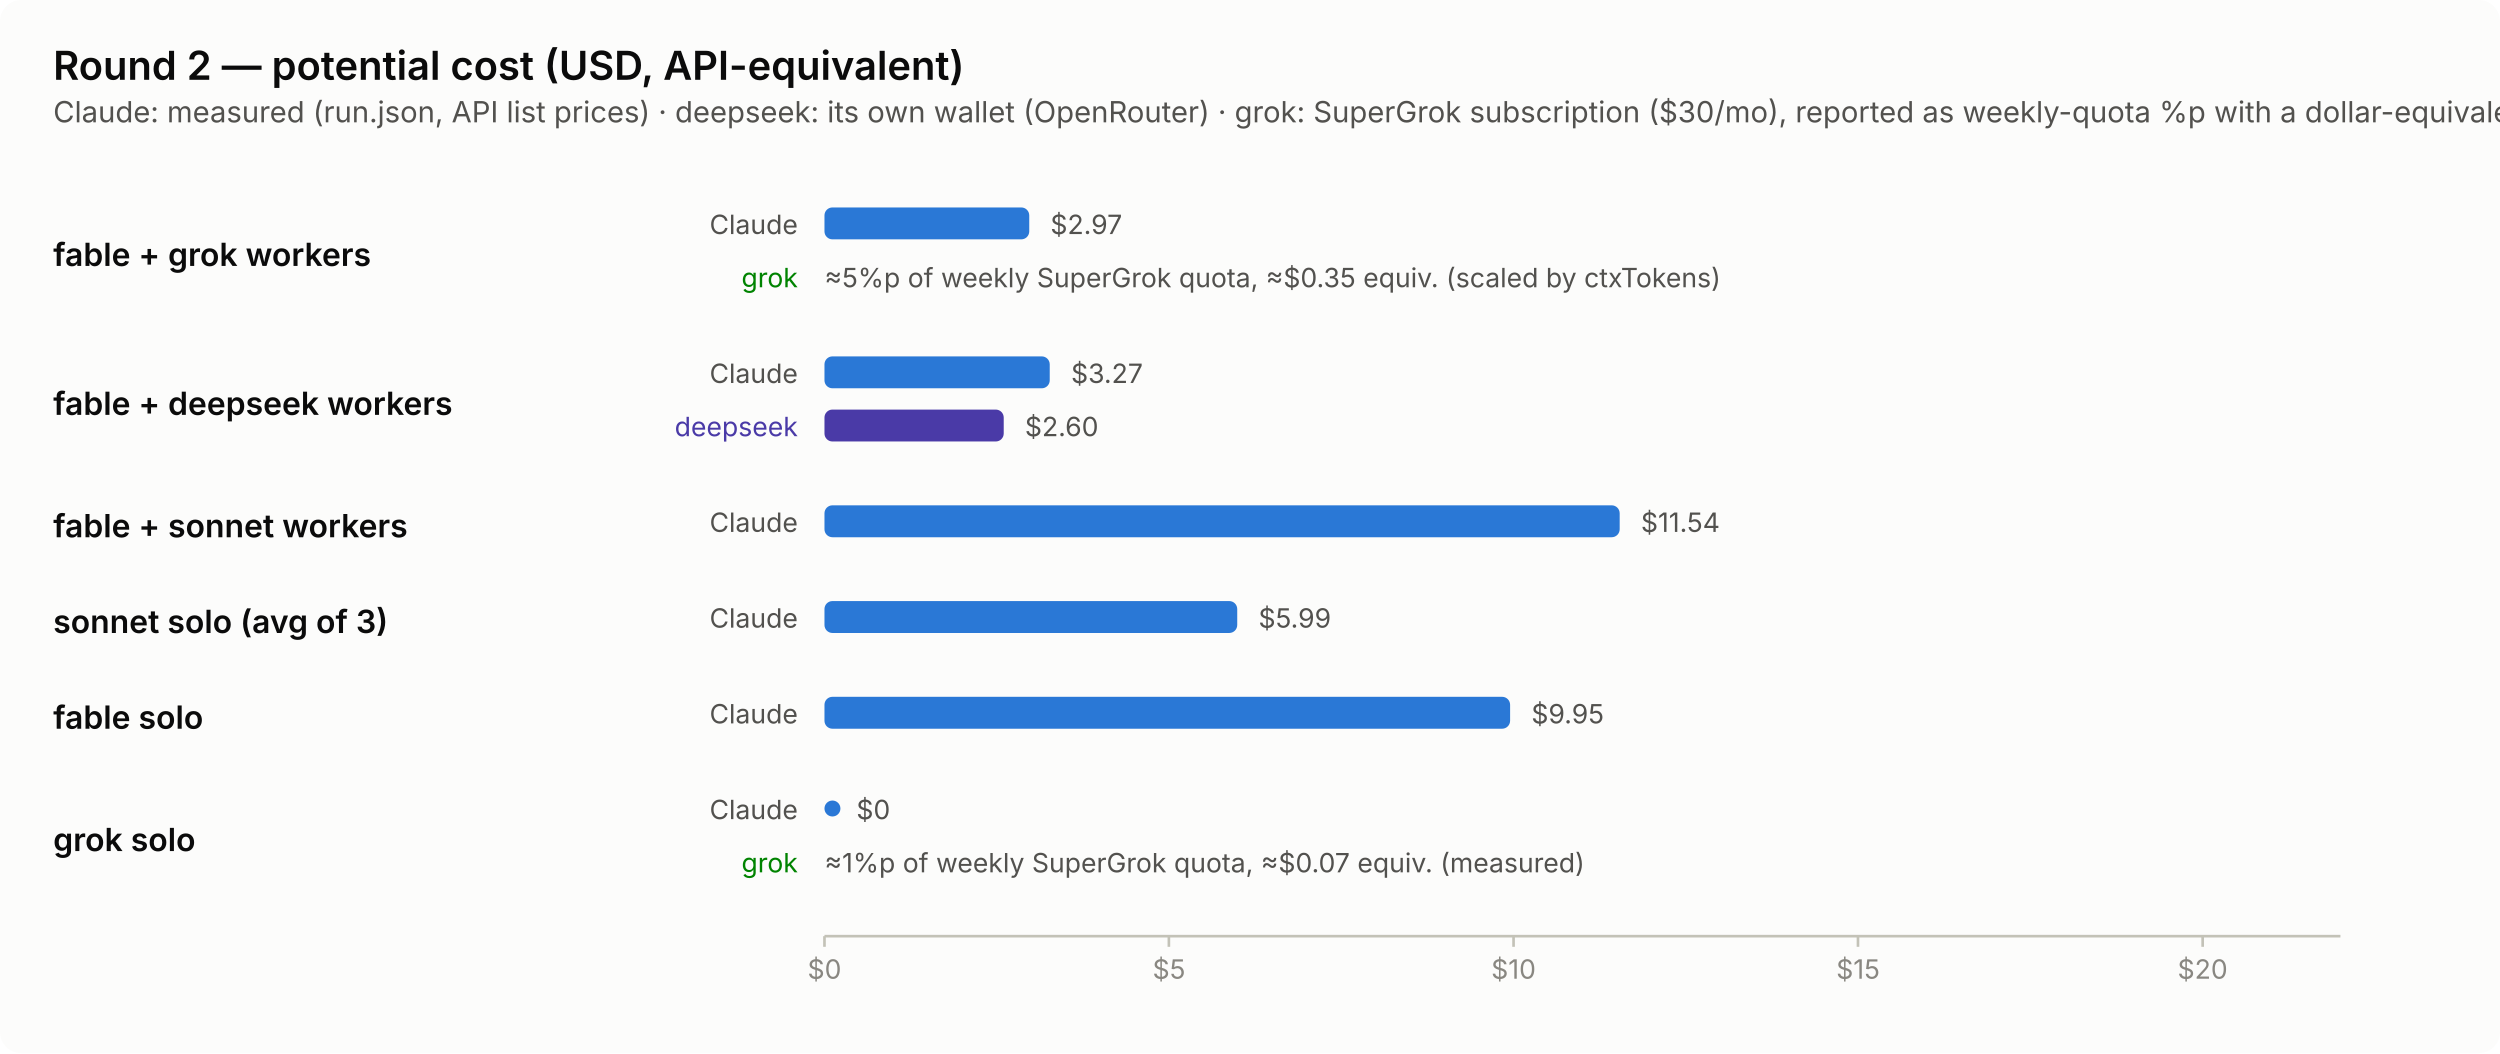
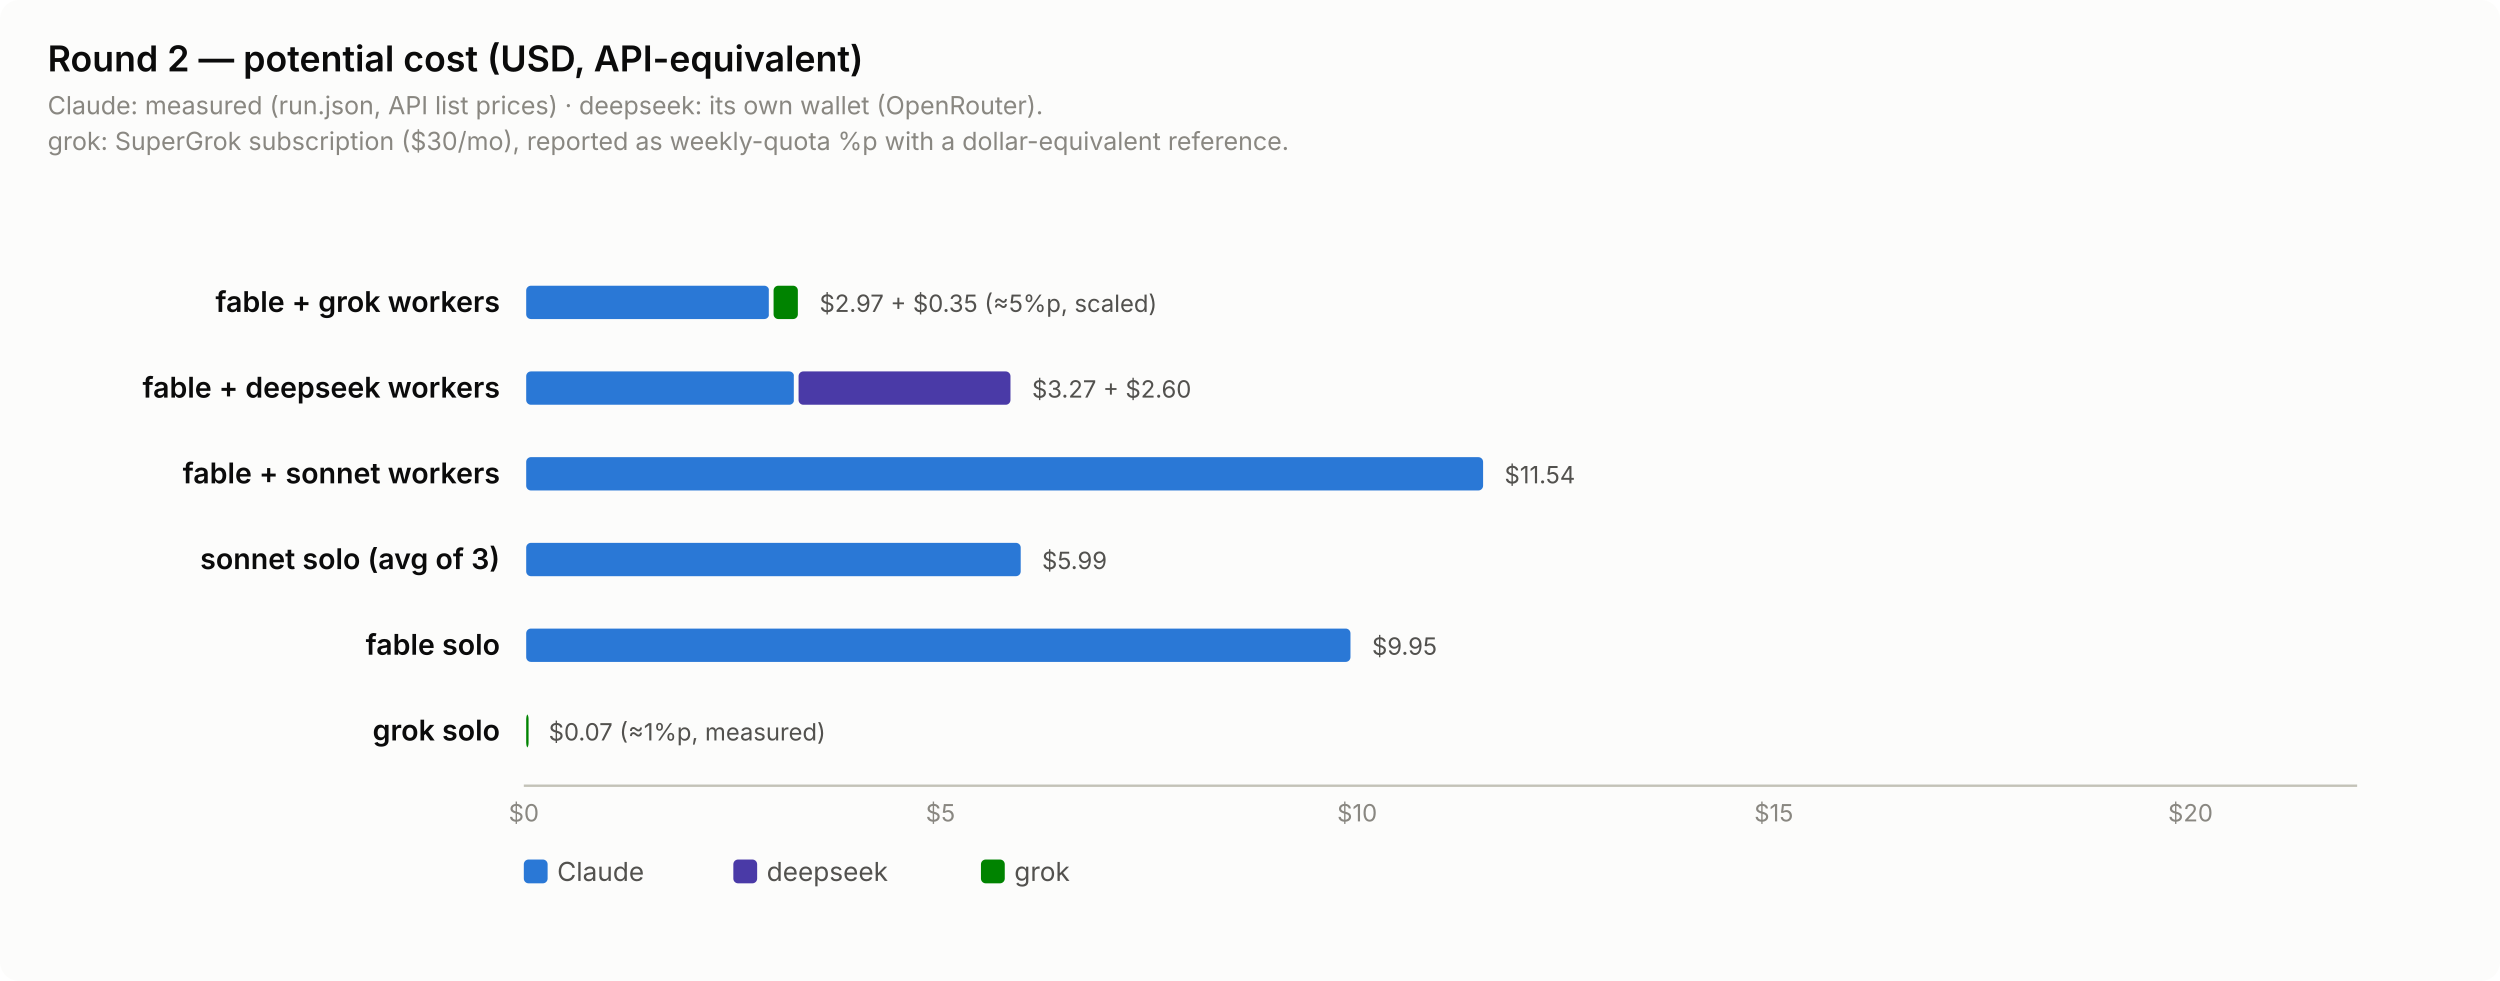
- <svg xmlns="http://www.w3.org/2000/svg" viewBox="0 0 940 396" width="940" height="396" role="img" aria-label="Round 2 potential cost per configuration">
-   <rect width="940" height="396" rx="8" fill="#fcfcfb" />
+ <svg xmlns="http://www.w3.org/2000/svg" viewBox="0 0 1050 412" width="1050" height="412" role="img" aria-label="Round 2 potential cost per configuration">
+   <rect width="1050" height="412" rx="8" fill="#fcfcfb" />
  <text x="20" y="30" font-size="15" fill="#0b0b0b" text-anchor="start" font-weight="600" font-family="system-ui,-apple-system,Segoe UI,sans-serif">Round 2 — potential cost (USD, API-equivalent)</text>
-   <text x="20" y="46" font-size="11" fill="#52514e" text-anchor="start" font-weight="normal" font-family="system-ui,-apple-system,Segoe UI,sans-serif">Claude: measured (run.json, API list prices) · deepseek: its own wallet (OpenRouter) · grok: SuperGrok subscription ($30/mo), reported as weekly-quota %p with a dollar-equivalent reference.</text>
-   <text x="20" y="100.0" font-size="12" fill="#0b0b0b" text-anchor="start" font-weight="600" font-family="system-ui,-apple-system,Segoe UI,sans-serif">fable + grok workers</text>
-   <text x="300" y="88" font-size="10" fill="#52514e" text-anchor="end" font-weight="normal" font-family="system-ui,-apple-system,Segoe UI,sans-serif">Claude</text>
-   <rect x="310" y="78" width="77.0" height="12" rx="3" fill="#2a78d6" />
-   <text x="394.95" y="88" font-size="10" fill="#52514e" text-anchor="start" font-weight="normal" font-family="system-ui,-apple-system,Segoe UI,sans-serif">$2.97</text>
-   <text x="300" y="108" font-size="10" fill="#008300" text-anchor="end" font-weight="normal" font-family="system-ui,-apple-system,Segoe UI,sans-serif">grok</text>
-   <text x="310" y="108" font-size="10" fill="#52514e" text-anchor="start" font-weight="normal" font-family="system-ui,-apple-system,Segoe UI,sans-serif">≈5%p of weekly SuperGrok quota, ≈$0.35 equiv. (scaled by ctxTokens)</text>
-   <text x="20" y="156.0" font-size="12" fill="#0b0b0b" text-anchor="start" font-weight="600" font-family="system-ui,-apple-system,Segoe UI,sans-serif">fable + deepseek workers</text>
-   <text x="300" y="144" font-size="10" fill="#52514e" text-anchor="end" font-weight="normal" font-family="system-ui,-apple-system,Segoe UI,sans-serif">Claude</text>
-   <rect x="310" y="134" width="84.7" height="12" rx="3" fill="#2a78d6" />
-   <text x="402.723" y="144" font-size="10" fill="#52514e" text-anchor="start" font-weight="normal" font-family="system-ui,-apple-system,Segoe UI,sans-serif">$3.27</text>
-   <text x="300" y="164" font-size="10" fill="#4a3aa7" text-anchor="end" font-weight="normal" font-family="system-ui,-apple-system,Segoe UI,sans-serif">deepseek</text>
-   <rect x="310" y="154" width="67.4" height="12" rx="3" fill="#4a3aa7" />
-   <text x="385.364" y="164" font-size="10" fill="#52514e" text-anchor="start" font-weight="normal" font-family="system-ui,-apple-system,Segoe UI,sans-serif">$2.60</text>
-   <text x="20" y="202.0" font-size="12" fill="#0b0b0b" text-anchor="start" font-weight="600" font-family="system-ui,-apple-system,Segoe UI,sans-serif">fable + sonnet workers</text>
-   <text x="300" y="200" font-size="10" fill="#52514e" text-anchor="end" font-weight="normal" font-family="system-ui,-apple-system,Segoe UI,sans-serif">Claude</text>
-   <rect x="310" y="190" width="299.0" height="12" rx="3" fill="#2a78d6" />
-   <text x="616.991" y="200" font-size="10" fill="#52514e" text-anchor="start" font-weight="normal" font-family="system-ui,-apple-system,Segoe UI,sans-serif">$11.54</text>
-   <text x="20" y="238.0" font-size="12" fill="#0b0b0b" text-anchor="start" font-weight="600" font-family="system-ui,-apple-system,Segoe UI,sans-serif">sonnet solo (avg of 3)</text>
-   <text x="300" y="236" font-size="10" fill="#52514e" text-anchor="end" font-weight="normal" font-family="system-ui,-apple-system,Segoe UI,sans-serif">Claude</text>
-   <rect x="310" y="226" width="155.2" height="12" rx="3" fill="#2a78d6" />
-   <text x="473.195" y="236" font-size="10" fill="#52514e" text-anchor="start" font-weight="normal" font-family="system-ui,-apple-system,Segoe UI,sans-serif">$5.99</text>
-   <text x="20" y="274.0" font-size="12" fill="#0b0b0b" text-anchor="start" font-weight="600" font-family="system-ui,-apple-system,Segoe UI,sans-serif">fable solo</text>
-   <text x="300" y="272" font-size="10" fill="#52514e" text-anchor="end" font-weight="normal" font-family="system-ui,-apple-system,Segoe UI,sans-serif">Claude</text>
-   <rect x="310" y="262" width="257.8" height="12" rx="3" fill="#2a78d6" />
-   <text x="575.795" y="272" font-size="10" fill="#52514e" text-anchor="start" font-weight="normal" font-family="system-ui,-apple-system,Segoe UI,sans-serif">$9.95</text>
-   <text x="20" y="320.0" font-size="12" fill="#0b0b0b" text-anchor="start" font-weight="600" font-family="system-ui,-apple-system,Segoe UI,sans-serif">grok solo</text>
-   <text x="300" y="308" font-size="10" fill="#52514e" text-anchor="end" font-weight="normal" font-family="system-ui,-apple-system,Segoe UI,sans-serif">Claude</text>
-   <circle cx="313" cy="304" r="3" fill="#2a78d6" />
-   <text x="322" y="308" font-size="10" fill="#52514e" text-anchor="start" font-weight="normal" font-family="system-ui,-apple-system,Segoe UI,sans-serif">$0</text>
-   <text x="300" y="328" font-size="10" fill="#008300" text-anchor="end" font-weight="normal" font-family="system-ui,-apple-system,Segoe UI,sans-serif">grok</text>
-   <text x="310" y="328" font-size="10" fill="#52514e" text-anchor="start" font-weight="normal" font-family="system-ui,-apple-system,Segoe UI,sans-serif">≈1%p of weekly SuperGrok quota, ≈$0.07 equiv. (measured)</text>
-   <line x1="310" y1="352" x2="880" y2="352" stroke="#c3c2b7" />
-   <line x1="310.0" y1="352" x2="310.0" y2="356" stroke="#c3c2b7" />
-   <text x="310.0" y="368" font-size="10" fill="#898781" text-anchor="middle" font-weight="normal" font-family="system-ui,-apple-system,Segoe UI,sans-serif">$0</text>
-   <line x1="439.5" y1="352" x2="439.5" y2="356" stroke="#c3c2b7" />
-   <text x="439.545" y="368" font-size="10" fill="#898781" text-anchor="middle" font-weight="normal" font-family="system-ui,-apple-system,Segoe UI,sans-serif">$5</text>
-   <line x1="569.1" y1="352" x2="569.1" y2="356" stroke="#c3c2b7" />
-   <text x="569.091" y="368" font-size="10" fill="#898781" text-anchor="middle" font-weight="normal" font-family="system-ui,-apple-system,Segoe UI,sans-serif">$10</text>
-   <line x1="698.6" y1="352" x2="698.6" y2="356" stroke="#c3c2b7" />
-   <text x="698.636" y="368" font-size="10" fill="#898781" text-anchor="middle" font-weight="normal" font-family="system-ui,-apple-system,Segoe UI,sans-serif">$15</text>
-   <line x1="828.2" y1="352" x2="828.2" y2="356" stroke="#c3c2b7" />
-   <text x="828.182" y="368" font-size="10" fill="#898781" text-anchor="middle" font-weight="normal" font-family="system-ui,-apple-system,Segoe UI,sans-serif">$20</text>
+   <text x="20" y="48" font-size="10.5" fill="#898781" text-anchor="start" font-weight="normal" font-family="system-ui,-apple-system,Segoe UI,sans-serif">Claude: measured (run.json, API list prices) · deepseek: its own wallet (OpenRouter).</text>
+   <text x="20" y="63" font-size="10.5" fill="#898781" text-anchor="start" font-weight="normal" font-family="system-ui,-apple-system,Segoe UI,sans-serif">grok: SuperGrok subscription ($30/mo), reported as weekly-quota %p with a dollar-equivalent reference.</text>
+   <text x="210" y="131" font-size="12" fill="#0b0b0b" text-anchor="end" font-weight="600" font-family="system-ui,-apple-system,Segoe UI,sans-serif">fable + grok workers</text>
+   <rect x="220.0" y="119.0" width="104.0" height="16" rx="3" fill="#2a78d6" stroke="#fcfcfb" stroke-width="2" />
+   <rect x="323.9" y="119.0" width="12.2" height="16" rx="3" fill="#008300" stroke="#fcfcfb" stroke-width="2" />
+   <text x="344.2" y="131" font-size="10" fill="#52514e" text-anchor="start" font-weight="normal" font-family="system-ui,-apple-system,Segoe UI,sans-serif">$2.97 + $0.35 (≈5%p, scaled)</text>
+   <text x="210" y="167" font-size="12" fill="#0b0b0b" text-anchor="end" font-weight="600" font-family="system-ui,-apple-system,Segoe UI,sans-serif">fable + deepseek workers</text>
+   <rect x="220.0" y="155.0" width="114.5" height="16" rx="3" fill="#2a78d6" stroke="#fcfcfb" stroke-width="2" />
+   <rect x="334.4" y="155.0" width="91.0" height="16" rx="3" fill="#4a3aa7" stroke="#fcfcfb" stroke-width="2" />
+   <text x="433.45" y="167" font-size="10" fill="#52514e" text-anchor="start" font-weight="normal" font-family="system-ui,-apple-system,Segoe UI,sans-serif">$3.27 + $2.60</text>
+   <text x="210" y="203" font-size="12" fill="#0b0b0b" text-anchor="end" font-weight="600" font-family="system-ui,-apple-system,Segoe UI,sans-serif">fable + sonnet workers</text>
+   <rect x="220.0" y="191.0" width="403.9" height="16" rx="3" fill="#2a78d6" stroke="#fcfcfb" stroke-width="2" />
+   <text x="631.9" y="203" font-size="10" fill="#52514e" text-anchor="start" font-weight="normal" font-family="system-ui,-apple-system,Segoe UI,sans-serif">$11.54</text>
+   <text x="210" y="239" font-size="12" fill="#0b0b0b" text-anchor="end" font-weight="600" font-family="system-ui,-apple-system,Segoe UI,sans-serif">sonnet solo (avg of 3)</text>
+   <rect x="220.0" y="227.0" width="209.7" height="16" rx="3" fill="#2a78d6" stroke="#fcfcfb" stroke-width="2" />
+   <text x="437.65" y="239" font-size="10" fill="#52514e" text-anchor="start" font-weight="normal" font-family="system-ui,-apple-system,Segoe UI,sans-serif">$5.99</text>
+   <text x="210" y="275" font-size="12" fill="#0b0b0b" text-anchor="end" font-weight="600" font-family="system-ui,-apple-system,Segoe UI,sans-serif">fable solo</text>
+   <rect x="220.0" y="263.0" width="348.2" height="16" rx="3" fill="#2a78d6" stroke="#fcfcfb" stroke-width="2" />
+   <text x="576.25" y="275" font-size="10" fill="#52514e" text-anchor="start" font-weight="normal" font-family="system-ui,-apple-system,Segoe UI,sans-serif">$9.95</text>
+   <text x="210" y="311" font-size="12" fill="#0b0b0b" text-anchor="end" font-weight="600" font-family="system-ui,-apple-system,Segoe UI,sans-serif">grok solo</text>
+   <rect x="220.0" y="299.0" width="3.0" height="16" rx="3" fill="#008300" stroke="#fcfcfb" stroke-width="2" />
+   <text x="230.45" y="311" font-size="10" fill="#52514e" text-anchor="start" font-weight="normal" font-family="system-ui,-apple-system,Segoe UI,sans-serif">$0.07 (≈1%p, measured)</text>
+   <line x1="220" y1="330" x2="990" y2="330" stroke="#c3c2b7" />
+   <text x="220.0" y="345" font-size="10" fill="#898781" text-anchor="middle" font-weight="normal" font-family="system-ui,-apple-system,Segoe UI,sans-serif">$0</text>
+   <text x="395.0" y="345" font-size="10" fill="#898781" text-anchor="middle" font-weight="normal" font-family="system-ui,-apple-system,Segoe UI,sans-serif">$5</text>
+   <text x="570.0" y="345" font-size="10" fill="#898781" text-anchor="middle" font-weight="normal" font-family="system-ui,-apple-system,Segoe UI,sans-serif">$10</text>
+   <text x="745.0" y="345" font-size="10" fill="#898781" text-anchor="middle" font-weight="normal" font-family="system-ui,-apple-system,Segoe UI,sans-serif">$15</text>
+   <text x="920.0" y="345" font-size="10" fill="#898781" text-anchor="middle" font-weight="normal" font-family="system-ui,-apple-system,Segoe UI,sans-serif">$20</text>
+   <rect x="220" y="361" width="10" height="10" rx="2" fill="#2a78d6" />
+   <text x="234" y="370" font-size="11" fill="#52514e" text-anchor="start" font-weight="normal" font-family="system-ui,-apple-system,Segoe UI,sans-serif">Claude</text>
+   <rect x="308" y="361" width="10" height="10" rx="2" fill="#4a3aa7" />
+   <text x="322" y="370" font-size="11" fill="#52514e" text-anchor="start" font-weight="normal" font-family="system-ui,-apple-system,Segoe UI,sans-serif">deepseek</text>
+   <rect x="412" y="361" width="10" height="10" rx="2" fill="#008300" />
+   <text x="426" y="370" font-size="11" fill="#52514e" text-anchor="start" font-weight="normal" font-family="system-ui,-apple-system,Segoe UI,sans-serif">grok</text>
</svg>
